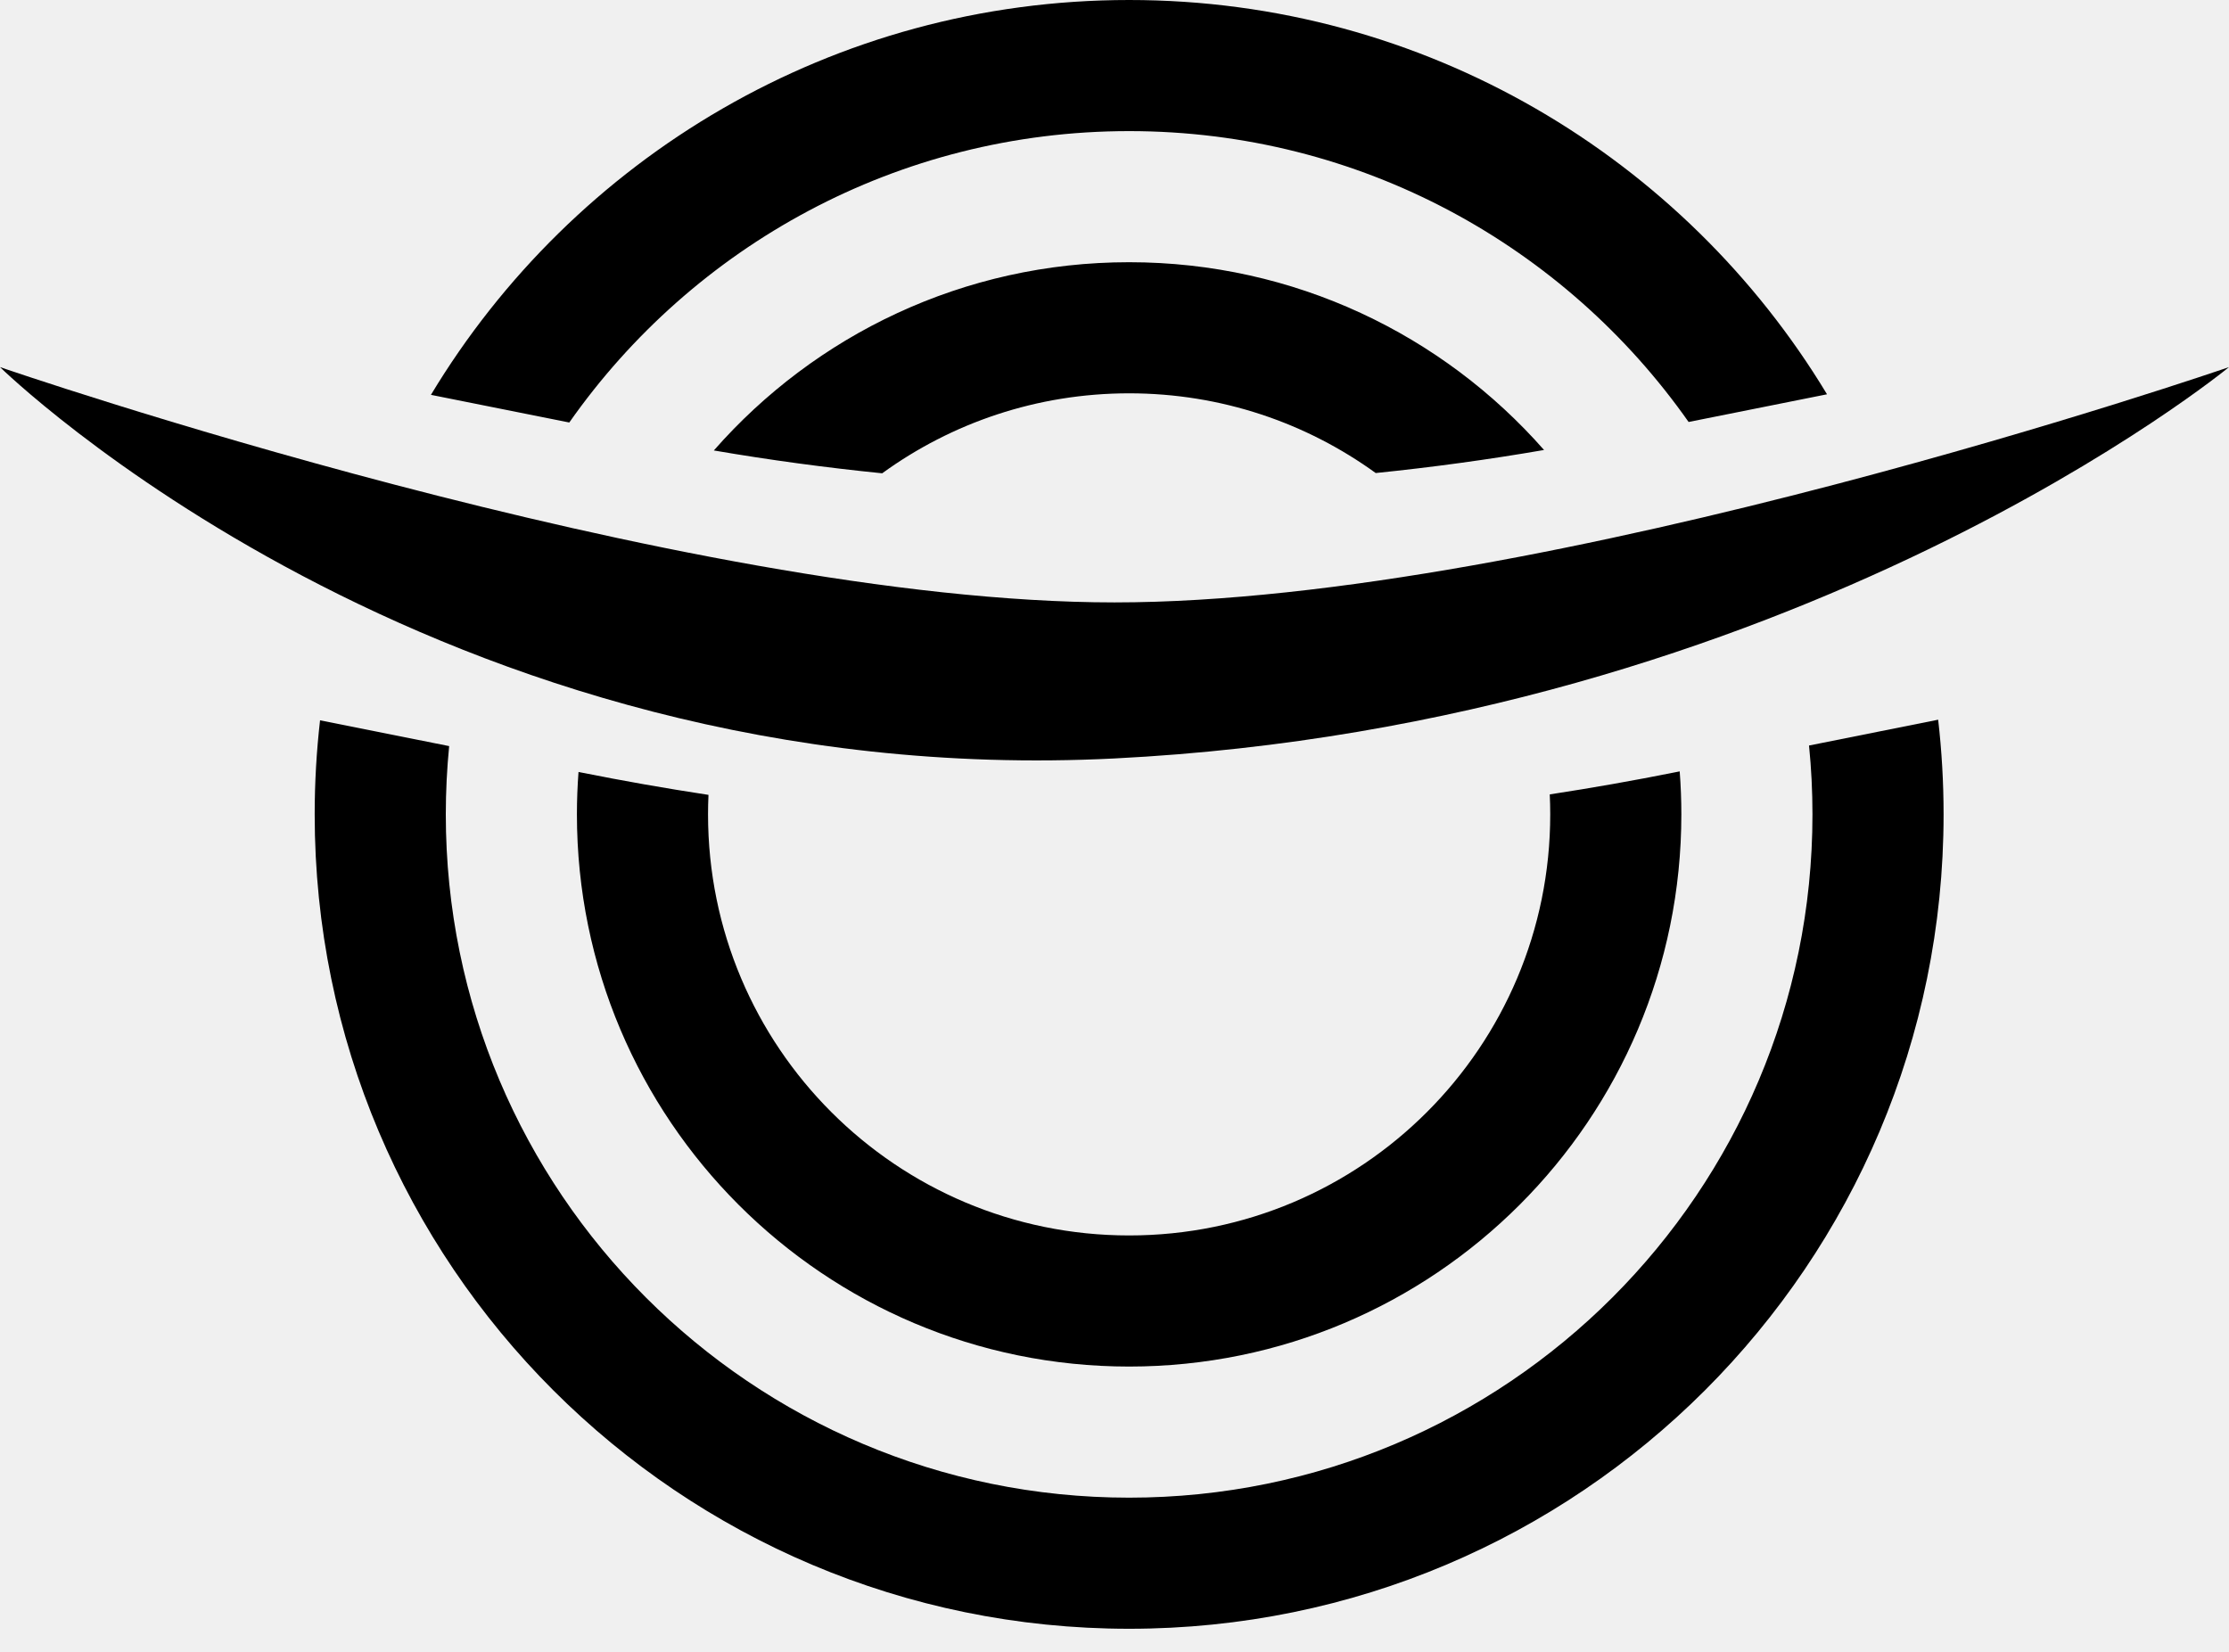
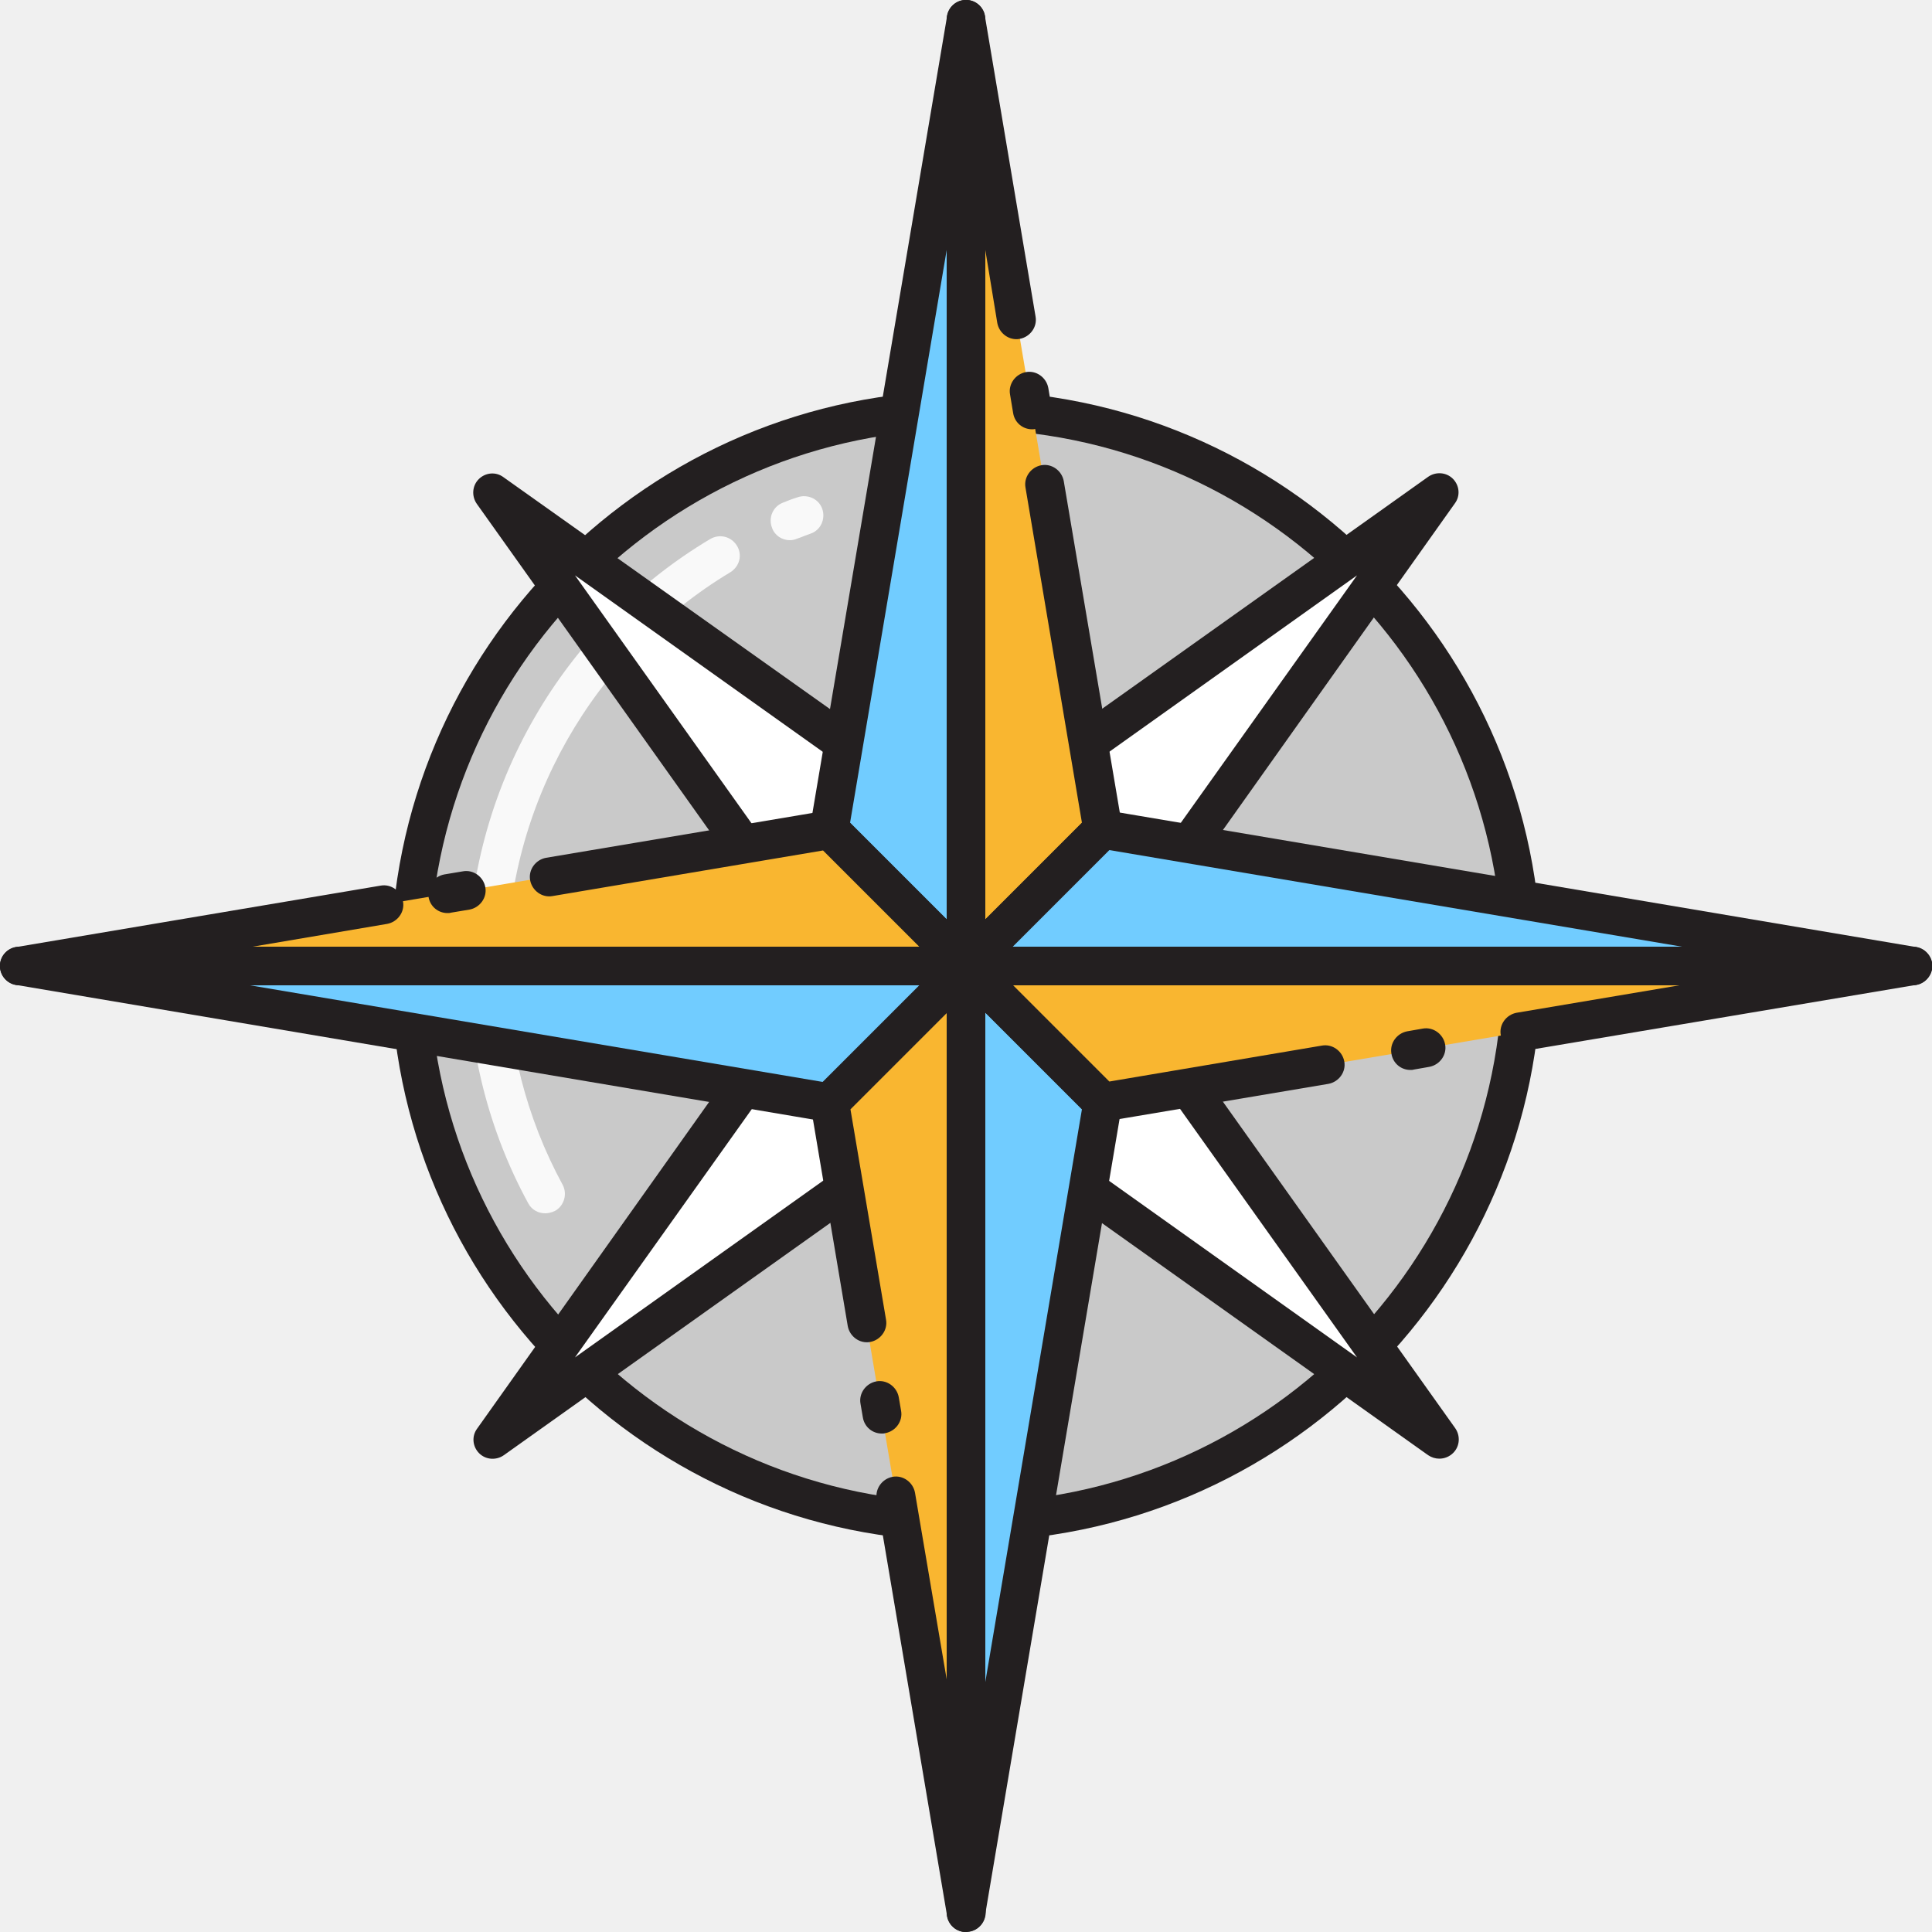
- <svg xmlns="http://www.w3.org/2000/svg" width="85" height="63" viewBox="0 0 85 63" fill="none">
-   <path fill-rule="evenodd" clip-rule="evenodd" d="M27.017 30.314C27.006 30.56 27 30.808 27 31.058C27 39.927 34.189 47.116 43.058 47.116C51.927 47.116 59.116 39.927 59.116 31.058C59.116 30.803 59.11 30.549 59.098 30.296C60.699 30.051 62.295 29.77 63.886 29.451L64.053 29.418C64.095 29.959 64.116 30.506 64.116 31.058C64.116 42.688 54.688 52.116 43.058 52.116C31.428 52.116 22 42.688 22 31.058C22 30.514 22.021 29.975 22.061 29.441L22.114 29.451C23.743 29.777 25.378 30.065 27.017 30.314ZM52.461 18.04C49.818 16.127 46.57 15 43.058 15C39.54 15 36.286 16.131 33.641 18.05C31.494 17.834 29.353 17.544 27.221 17.179C31.081 12.778 36.745 10 43.058 10C49.363 10 55.021 12.771 58.88 17.161C56.749 17.529 54.608 17.821 52.461 18.04ZM68.985 28.432C69.072 29.295 69.116 30.172 69.116 31.058C69.116 45.45 57.45 57.116 43.058 57.116C28.667 57.116 17 45.45 17 31.058C17 30.179 17.044 29.311 17.128 28.454L12.205 27.47C12.07 28.647 12 29.844 12 31.058C12 48.211 25.905 62.116 43.058 62.116C60.211 62.116 74.116 48.211 74.116 31.058C74.116 29.837 74.046 28.632 73.909 27.447L68.985 28.432ZM69.671 15.037L64.393 16.093C59.678 9.384 51.88 5 43.058 5C34.227 5 26.422 9.393 21.709 16.113L16.433 15.058C21.867 6.035 31.758 0 43.058 0C54.35 0 64.234 6.026 69.671 15.037Z" fill="black" />
-   <mask id="path-2-inside-1" fill="white">
-     <path d="M42.5 28.925C16.546 30.231 0 14 0 14C0 14 26 22.974 42.5 22.974C59 22.974 85 14 85 14C85 14 68.454 27.619 42.5 28.925Z" />
-   </mask>
-   <path d="M0 14L5.873 -3.015L-12.605 26.849L0 14ZM42.5 28.925L41.595 10.948L42.5 28.925ZM85 14L96.439 27.898L79.127 -3.015L85 14ZM0 14C-12.605 26.849 -12.6 26.855 -12.595 26.86C-12.593 26.862 -12.587 26.867 -12.584 26.871C-12.576 26.878 -12.569 26.885 -12.56 26.893C-12.544 26.909 -12.527 26.925 -12.509 26.943C-12.473 26.978 -12.432 27.017 -12.387 27.061C-12.297 27.147 -12.189 27.248 -12.064 27.365C-11.814 27.597 -11.495 27.887 -11.107 28.227C-10.333 28.906 -9.282 29.787 -7.966 30.797C-5.346 32.807 -1.615 35.375 3.117 37.872C12.559 42.854 26.401 47.758 43.405 46.903L41.595 10.948C32.645 11.398 25.237 8.839 19.917 6.033C17.268 4.635 15.241 3.227 13.948 2.235C13.307 1.743 12.863 1.366 12.631 1.162C12.515 1.061 12.454 1.004 12.448 0.999C12.446 0.997 12.458 1.008 12.484 1.033C12.497 1.045 12.513 1.061 12.533 1.081C12.544 1.09 12.555 1.101 12.566 1.113C12.572 1.119 12.579 1.125 12.585 1.131C12.588 1.134 12.593 1.139 12.595 1.141C12.6 1.145 12.605 1.15 0 14ZM43.405 46.903C59.328 46.101 72.316 41.53 81.317 37.178C85.834 34.995 89.418 32.833 91.955 31.151C93.227 30.308 94.245 29.579 94.995 29.02C95.37 28.741 95.679 28.503 95.92 28.314C96.041 28.219 96.144 28.137 96.231 28.067C96.274 28.032 96.313 28 96.348 27.972C96.365 27.958 96.382 27.945 96.397 27.932C96.404 27.926 96.412 27.92 96.419 27.914C96.422 27.911 96.428 27.907 96.429 27.906C96.434 27.902 96.439 27.898 85 14C73.561 0.102 73.566 0.099 73.57 0.095C73.572 0.093 73.576 0.089 73.579 0.087C73.586 0.082 73.591 0.077 73.597 0.073C73.608 0.063 73.618 0.055 73.628 0.047C73.647 0.032 73.661 0.02 73.673 0.011C73.695 -0.007 73.703 -0.013 73.696 -0.007C73.682 0.004 73.61 0.06 73.482 0.155C73.226 0.346 72.748 0.692 72.063 1.146C70.687 2.058 68.513 3.383 65.648 4.767C59.889 7.552 51.627 10.443 41.595 10.948L43.405 46.903ZM85 14C79.127 -3.015 79.129 -3.016 79.13 -3.016C79.131 -3.016 79.132 -3.017 79.133 -3.017C79.134 -3.017 79.135 -3.018 79.136 -3.018C79.137 -3.018 79.137 -3.018 79.135 -3.018C79.131 -3.016 79.121 -3.013 79.106 -3.008C79.074 -2.997 79.019 -2.978 78.94 -2.952C78.784 -2.899 78.537 -2.816 78.207 -2.707C77.547 -2.489 76.561 -2.169 75.317 -1.78C72.818 -1 69.327 0.039 65.375 1.075C57.005 3.268 48.283 4.974 42.5 4.974V40.974C53.217 40.974 65.745 38.193 74.5 35.899C79.111 34.691 83.151 33.487 86.043 32.585C87.494 32.132 88.668 31.751 89.494 31.478C89.908 31.341 90.235 31.232 90.468 31.153C90.584 31.114 90.677 31.082 90.744 31.059C90.778 31.047 90.806 31.038 90.828 31.031C90.838 31.027 90.847 31.024 90.855 31.021C90.859 31.02 90.862 31.019 90.865 31.018C90.867 31.017 90.868 31.017 90.869 31.016C90.871 31.016 90.873 31.015 85 14ZM42.5 4.974C36.717 4.974 27.995 3.268 19.625 1.075C15.673 0.039 12.182 -1 9.684 -1.78C8.439 -2.169 7.453 -2.489 6.793 -2.707C6.463 -2.816 6.216 -2.899 6.06 -2.952C5.981 -2.978 5.926 -2.997 5.895 -3.008C5.879 -3.013 5.869 -3.016 5.865 -3.018C5.863 -3.018 5.863 -3.018 5.864 -3.018C5.865 -3.018 5.866 -3.017 5.867 -3.017C5.868 -3.017 5.869 -3.016 5.87 -3.016C5.871 -3.016 5.873 -3.015 0 14C-5.873 31.015 -5.871 31.016 -5.869 31.016C-5.868 31.017 -5.866 31.017 -5.865 31.018C-5.862 31.019 -5.859 31.02 -5.855 31.021C-5.847 31.024 -5.838 31.027 -5.827 31.031C-5.806 31.038 -5.778 31.047 -5.744 31.059C-5.676 31.082 -5.584 31.114 -5.468 31.153C-5.235 31.232 -4.908 31.341 -4.494 31.478C-3.668 31.751 -2.494 32.132 -1.043 32.585C1.849 33.487 5.889 34.691 10.5 35.899C19.255 38.193 31.783 40.974 42.5 40.974V4.974Z" fill="black" mask="url(#path-2-inside-1)" />
+ <svg xmlns="http://www.w3.org/2000/svg" version="1.1" id="Layer_1" x="0" y="0" viewBox="0 0 500 500" style="enable-background:new 0 0 500 500" xml:space="preserve">
+   <style>.st2{fill:#71ccff}.st3{fill:#231f20}.st4{fill:#f9f9f9}.st7{fill:#f9b630}</style>
+   <circle cx="250" cy="250" r="143.9" style="fill:#c9c9c9" />
+   <path class="st3" d="M250 398.9c-82.1 0-148.9-66.8-148.9-148.9S167.9 101.1 250 101.1 398.9 167.9 398.9 250 332.1 398.9 250 398.9zm0-287.8c-76.6 0-138.9 62.3-138.9 138.9S173.4 388.9 250 388.9 388.9 326.6 388.9 250 326.6 111.1 250 111.1z" />
+   <path class="st4" d="M204.4 139.8c-2 0-3.9-1.2-4.6-3.2-1-2.6.2-5.5 2.8-6.5 1.2-.5 2.5-1 3.8-1.4 2.6-.9 5.5.4 6.4 3 .9 2.6-.4 5.5-3 6.4-1.2.4-2.3.9-3.5 1.3-.7.3-1.3.4-1.9.4zM141.1 314c-1.8 0-3.5-.9-4.4-2.6-10.2-18.7-15.6-40-15.6-61.4 0-22.6 6-44.9 17.3-64.4 10.9-18.9 26.6-34.9 45.4-46.1 2.4-1.4 5.4-.7 6.9 1.7s.7 5.4-1.7 6.9c-35.6 21.4-57.8 60.5-57.8 101.9 0 19.8 5 39.3 14.4 56.6 1.3 2.4.4 5.5-2 6.8-.9.4-1.7.6-2.5.6z" />
+   <path d="M285.4 250c28.2-39.6 87.1-122.5 87.1-122.5L250 214.6c-39.6-28.2-122.5-87.1-122.5-87.1L214.6 250c-28.2 39.6-87.1 122.5-87.1 122.5L250 285.4c39.6 28.2 122.5 87.1 122.5 87.1L285.4 250z" style="fill:#fff" />
+   <path class="st3" d="M372.5 377.5c-1 0-2-.3-2.9-.9L250 291.5l-119.6 85.1c-2 1.4-4.7 1.2-6.4-.5-1.7-1.7-2-4.4-.5-6.4l85-119.7-85.1-119.6c-1.4-2-1.2-4.7.5-6.4 1.7-1.7 4.4-2 6.4-.5l119.7 85 119.6-85.1c2-1.4 4.7-1.2 6.4.5 1.7 1.7 2 4.4.5 6.4l-85 119.7 85.1 119.6c1.4 2 1.2 4.7-.5 6.4-1 1-2.3 1.5-3.6 1.5zM250 280.4c1 0 2 .3 2.9.9l98.3 70-70-98.3c-1.2-1.7-1.2-4.1 0-5.8l70-98.3-98.3 70c-1.7 1.2-4.1 1.2-5.8 0l-98.3-70 70 98.3c1.2 1.7 1.2 4.1 0 5.8l-70 98.3 98.3-70c.9-.6 1.9-.9 2.9-.9z" />
+   <path class="st2" d="M214.6 214.6 250 250V5z" />
+   <path class="st3" d="M250 255c-1.3 0-2.6-.5-3.5-1.5l-35.4-35.4c-1.1-1.1-1.7-2.8-1.4-4.4L245.1 4.2c.4-2.6 2.7-4.4 5.3-4.2 2.6.2 4.6 2.4 4.6 5v245c0 2-1.2 3.8-3.1 4.6-.6.3-1.3.4-1.9.4zm-30-42.1 25 25V64.7l-25 148.2z" />
+   <path class="st7" d="m250 250 35.4-35.4L250 5z" />
+   <path class="st3" d="M267.1 111.1c-2.4 0-4.5-1.7-4.9-4.2l-.8-4.8c-.5-2.7 1.4-5.3 4.1-5.8 2.7-.5 5.3 1.4 5.8 4.1l.8 4.8c.5 2.7-1.4 5.3-4.1 5.8-.4.1-.7.1-.9.1z" />
+   <path class="st3" d="M250 255c-.6 0-1.3-.1-1.9-.4-1.9-.8-3.1-2.6-3.1-4.6V5c0-2.6 2-4.8 4.6-5 2.6-.2 4.9 1.6 5.3 4.2L268 81.9c.5 2.7-1.4 5.3-4.1 5.8-2.7.5-5.3-1.4-5.8-4.1L255 64.7v173.2l25-25-14.6-86.7c-.5-2.7 1.4-5.3 4.1-5.8 2.7-.5 5.3 1.4 5.8 4.1l15.1 89.3c.3 1.6-.3 3.2-1.4 4.4l-35.4 35.4c-1 .9-2.3 1.4-3.6 1.4z" />
+   <path class="st7" d="m250 250-35.4 35.4L250 495z" />
+   <path class="st3" d="M228.2 371c-2.4 0-4.5-1.7-4.9-4.2l-.6-3.5c-.5-2.7 1.4-5.3 4.1-5.8 2.7-.5 5.3 1.4 5.8 4.1l.6 3.5c.5 2.7-1.4 5.3-4.1 5.8-.3.1-.6.1-.9.1z" />
+   <path class="st3" d="M250 500c-2.4 0-4.5-1.7-4.9-4.2L226.9 388c-.5-2.7 1.4-5.3 4.1-5.8 2.7-.5 5.3 1.4 5.8 4.1l8.3 48.9V262.1l-25 25 9.2 54.4c.5 2.7-1.4 5.3-4.1 5.8-2.7.5-5.3-1.4-5.8-4.1l-9.6-57c-.3-1.6.3-3.2 1.4-4.4l35.4-35.4c1.4-1.4 3.6-1.9 5.4-1.1 1.9.8 3.1 2.6 3.1 4.6v245c0 2.6-2 4.8-4.6 5-.2.1-.4.1-.5.1z" />
+   <path class="st2" d="m250 250 35.4 35.4L250 495z" />
+   <path class="st3" d="M250 500h-.4c-2.6-.2-4.6-2.4-4.6-5V250c0-2 1.2-3.8 3.1-4.6 1.9-.8 4-.3 5.4 1.1l35.4 35.4c1.1 1.1 1.7 2.8 1.4 4.4l-35.4 209.6c-.4 2.4-2.5 4.1-4.9 4.1zm5-237.9v173.2l25-148.2-25-25z" />
+   <path class="st2" d="M285.4 214.6 495 250H250z" />
+   <path class="st7" d="M285.4 285.4 250 250h245z" />
+   <path class="st3" d="M495 255H250c-2 0-3.8-1.2-4.6-3.1-.8-1.9-.3-4 1.1-5.4l35.4-35.4c1.1-1.1 2.8-1.7 4.4-1.4l209.6 35.4c2.6.4 4.4 2.8 4.2 5.3-.3 2.6-2.5 4.6-5.1 4.6zm-232.9-10h173.2l-148.2-25-25 25z" />
+   <path class="st3" d="M285.4 290.4c-1.3 0-2.6-.5-3.5-1.5l-35.4-35.4c-1.4-1.4-1.9-3.6-1.1-5.4.8-1.9 2.6-3.1 4.6-3.1h245c2.6 0 4.8 2 5 4.6.2 2.6-1.6 4.9-4.2 5.3L394.2 272c-2.7.5-5.3-1.4-5.8-4.1-.5-2.7 1.4-5.3 4.1-5.8l42.7-7.2H262.1l25 25 55-9.3c2.7-.5 5.3 1.4 5.8 4.1.5 2.7-1.4 5.3-4.1 5.8l-57.6 9.7c-.3.1-.6.2-.8.2z" />
+   <path class="st3" d="M365 276.9c-2.4 0-4.5-1.7-4.9-4.2-.5-2.7 1.4-5.3 4.1-5.8l4-.7c2.7-.5 5.3 1.4 5.8 4.1.5 2.7-1.4 5.3-4.1 5.8l-4 .7c-.3.1-.6.1-.9.1z" />
+   <path class="st7" d="M214.6 214.6 250 250H5z" />
+   <path class="st3" d="M250 255H5c-2.6 0-4.8-2-5-4.6-.2-2.6 1.6-4.9 4.2-5.3l94.3-15.9c2.7-.5 5.3 1.4 5.8 4.1.5 2.7-1.4 5.3-4.1 5.8l-35.4 6H238l-25-25-70 11.8c-2.7.5-5.3-1.4-5.8-4.1-.5-2.7 1.4-5.3 4.1-5.8l72.5-12.2c1.6-.3 3.2.3 4.4 1.4l35.4 35.4c1.4 1.4 1.9 3.6 1.1 5.4-.9 1.8-2.7 3-4.7 3z" />
+   <path class="st3" d="M115.8 236.3c-2.4 0-4.5-1.7-4.9-4.2-.5-2.7 1.4-5.3 4.1-5.8l4.8-.8c2.7-.5 5.3 1.4 5.8 4.1.5 2.7-1.4 5.3-4.1 5.8l-4.8.8c-.3.1-.6.1-.9.1z" />
+   <path class="st2" d="m250 250-35.4 35.4L5 250z" />
+   <path class="st3" d="M214.6 290.4c-.3 0-.6 0-.8-.1L4.2 254.9c-2.6-.4-4.4-2.8-4.2-5.3.2-2.6 2.4-4.6 5-4.6h245c2 0 3.8 1.2 4.6 3.1.8 1.9.3 4-1.1 5.4l-35.4 35.4c-.9.9-2.1 1.5-3.5 1.5zM64.7 255l148.2 25 25-25H64.7z" />
</svg>
